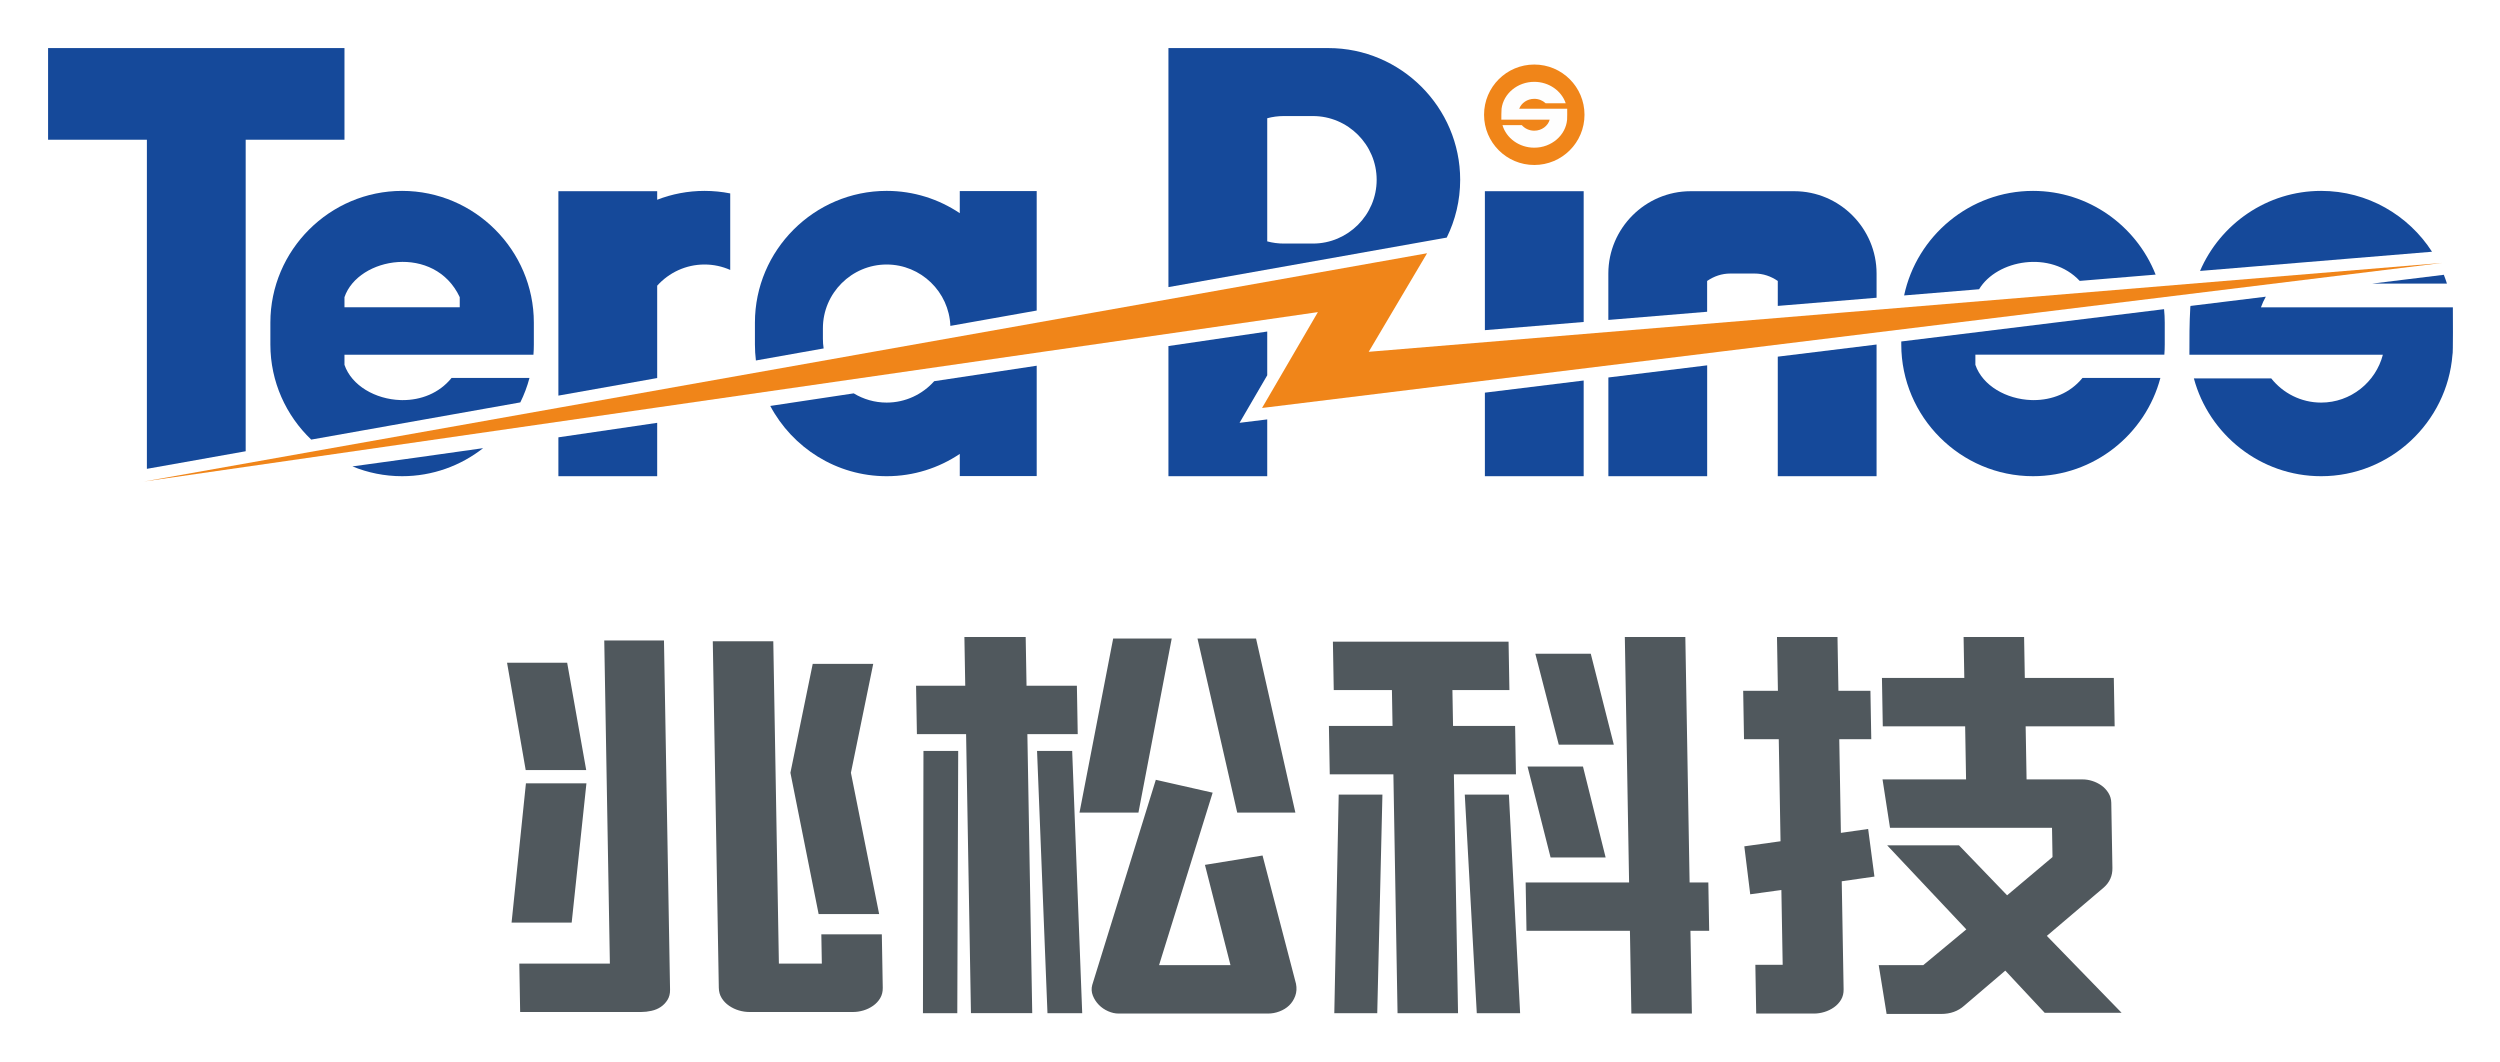
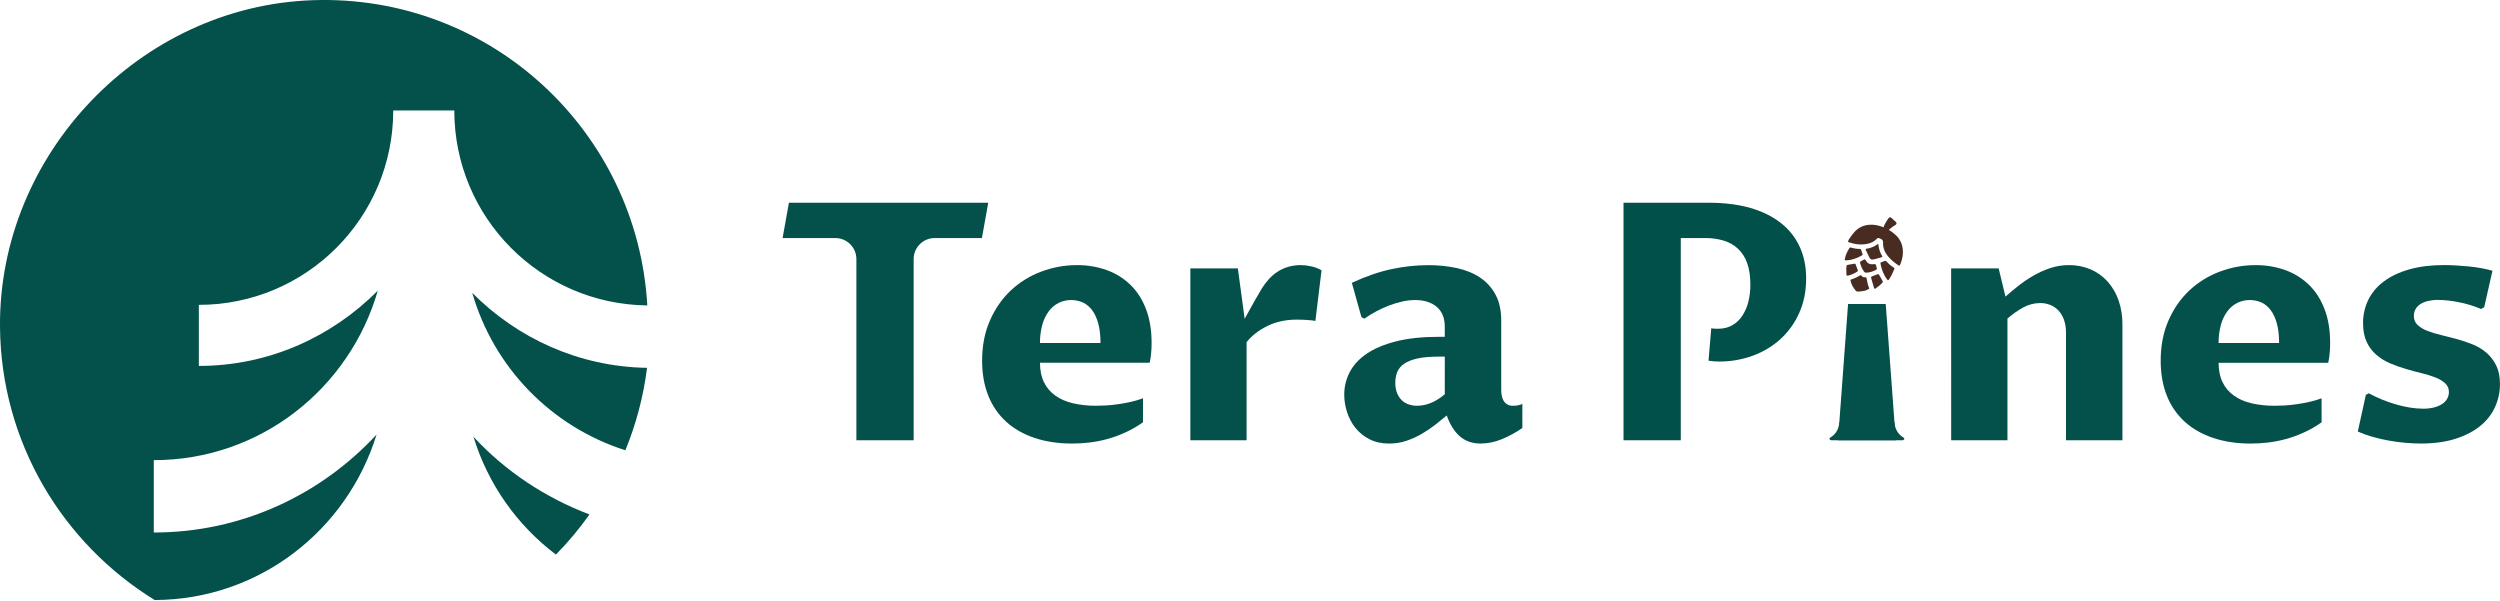
- <svg xmlns="http://www.w3.org/2000/svg" role="img" viewBox="-72.60 -72.60 3775.20 1602.70">
-   <style>svg {shape-rendering:geometricPrecision;text-rendering:geometricPrecision;image-rendering:optimizeQuality;fill-rule:evenodd;clip-rule:evenodd}</style>
-   <defs id="defs4">
-     <style id="style2" type="text/css">.fil1{fill:none}.fil2{fill:#15499a}.fil3{fill:#f08519;fill-rule:nonzero}</style>
+ <svg xmlns="http://www.w3.org/2000/svg" viewBox="0 0 3841.11 921.92">
+   <defs>
+     <style>.cls-1{fill:#04514b;}.cls-2{fill:#02504a;}.cls-3{fill:#482c21;}</style>
  </defs>
-   <g id="图层_x0020_1">
-     <path id="path7" fill="#50585d" fill-rule="nonzero" d="M1095.13 895.75l8.46 486.77h64.84l-.76-44.2h91.36l1.4 80.74c.1 5.88-1.18 11.09-3.85 15.61s-6.24 8.35-10.71 11.5c-4.46 3.14-9.33 5.5-14.61 7.07-5.28 1.57-10.47 2.35-15.58 2.35h-156.8c-5.11 0-10.33-.78-15.66-2.35s-10.28-3.93-14.86-7.07c-4.58-3.15-8.28-6.97-11.1-11.5-2.83-4.52-4.3-9.72-4.4-15.61l-9.09-523.31h91.37zm-165.07-1.18l9.17 527.42c.11 5.9-1.18 11.01-3.86 15.33-2.67 4.32-6.05 7.86-10.13 10.61-4.08 2.75-8.76 4.72-14.05 5.89-5.29 1.18-10.48 1.77-15.59 1.77H712.87l-1.27-73.07h136.76l-8.48-487.94h90.19zm315.98 35.36l-33.69 164.42 42.61 213.33h-91.37l-42.61-213.33 33.69-164.42zm-546.13 390.71l21.69-210.38h91.36l-22.28 210.38H699.9zm83.95-392.47l28.75 162.06h-91.36l-28.17-162.06zm609.75 529.19l-7.33-421.35h-74.27l-1.28-73.07H1385l-1.28-73.66h92.55l1.28 73.66h76.04l1.27 73.07h-76.04l7.33 421.35h-92.55zm365-332.96l-80.95 260.47h107.88l-38.59-151.45 86.99-14.14 50.52 193.69c1.3 6.58.92 12.76-1.15 18.36-2.07 5.7-5.13 10.41-9.18 14.35-4.06 3.93-8.93 6.87-14.59 9.03-5.67 2.17-11.44 3.24-17.33 3.24h-225.77c-5.11 0-10.33-1.18-15.69-3.53-5.34-2.36-10.01-5.5-14.01-9.62-4-4.13-7.03-8.75-9.09-14.05-2.06-5.21-2.34-10.61-.87-16.01l96-309.78 85.82 19.45zm-61.82-232.77l-50.25 262.83h-89.01l50.84-262.83zm127.33 0l59.4 262.83h-87.83l-59.99-262.83zm-314.96 565.74l-15.73-396.01h53.05l15.14 396.01zm-188.04 0l.78-396.01h52.46l-1.37 396.01zm716.68 0l-6.27-360.65h-96.09l-1.28-73.07h96.09l-.94-54.22h-87.84l-1.28-73.08h265.26l1.28 73.08h-86.06l.94 54.22h93.73l1.27 73.07h-93.73l6.27 360.65h-91.36zm353.1.58l-2.17-124.92h-156.21l-1.27-73.08h156.21l-6.44-370.67h91.37l6.44 370.67h28.29l1.27 73.08h-28.29l2.17 124.92h-91.38zm-233.44-.58l-18.13-330.01h66.62l16.94 330.01zm-215.16 0l6.64-330.01h66.03l-7.82 330.01h-64.84zm326.61-235.14l-34.81-137.3h83.71l34.22 137.3h-83.11zm12.36-170.3l-35.39-137.31h83.71l34.81 137.31h-83.12zm791.28 52.44c4.72 0 9.54.79 14.48 2.36 4.94 1.57 9.5 3.83 13.68 6.78 4.18 2.94 7.68 6.67 10.51 11.19s4.29 9.53 4.38 15.03l1.71 98.41c.21 11.78-4.14 21.61-13.04 29.46l-85.97 73.07 112.84 116.1h-116.12l-59.46-63.65-62.15 53.04c-9.29 8.25-20.81 12.37-34.56 12.37h-82.53l-11.89-73.66h67.2l65.08-54.02-119.5-126.9h108.46l72.64 75.44 68.55-57.75-.76-44.2h-244.64l-11.29-73.07h126.15l-1.39-80.14h-124.38l-1.27-73.08h124.37l-1.07-61.87h91.37l1.08 61.87h134.4l1.27 73.08h-134.4l1.39 80.14h84.88zm-511.09 101.06l54.69-7.65-2.68-154.11h-52.46l-1.27-73.07h52.46l-1.41-81.32h91.37l1.41 81.32h48.33l1.27 73.07h-48.33l2.46 141.44 41.15-5.9 9.5 71.9-49.38 7.07 2.83 163.24c.11 5.88-1.18 11.09-3.85 15.61s-6.24 8.35-10.71 11.5c-4.46 3.14-9.34 5.5-14.62 7.07-5.27 1.57-10.47 2.36-15.57 2.36h-87.25l-1.28-73.66h41.27l-1.97-112.95-47.04 6.49-8.93-72.39z" />
-     <path id="line9" fill="none" d="M586.96 364.86" class="fil1" />
-     <path id="line11" fill="none" d="M3014.03 364.86" class="fil1" />
-     <path id="path13" d="M2169.69 216.12h149.19v197.49l-149.19 12.35zM2318.88 502v144.5h-149.19V520.34z" class="fil2" />
-     <path id="path15" d="M534.61 215.66c109.41 0 198.93 89.52 198.93 198.93v33c0 5.19-.2 10.34-.6 15.44H447.58V478.34c10.8 31.5 46.88 51.93 84.43 53.19.86.05 1.73.07 2.6.07h.49l.52-.01h.02c27.2.01 54.76-10.13 73.68-33.48h117.65c-3.4 12.87-8.07 25.22-13.85 36.94l-315.77 56.18c-37.94-36.28-61.67-87.33-61.67-143.64v-33c0-109.41 89.52-198.93 198.93-198.93zm122.32 388.51c-33.79 26.49-76.3 42.33-122.32 42.33-26.5 0-51.83-5.26-75.01-14.78 65.7-8.97 131.49-18.17 197.33-27.56zm-72.59-212.73h37.3v-15.31c-37.72-80.41-153.18-60.94-174.06 0V391.44h37.3z" class="fil2" />
-     <path id="path17" d="M1376.73 215.9h116.17v180.43l-130.38 23.19c-1.9-51.31-44.44-92.69-96.19-92.69h-.01c-52.95 0-96.27 43.32-96.27 96.27v15.97c0 4.93.37 9.76 1.1 14.49l-102.27 18.19c-.97-7.92-1.48-15.99-1.48-24.17v-33c0-109.41 89.51-198.93 198.92-198.93 40.76 0 78.76 12.43 110.41 33.68v-33.45zm116.18 263.77v166.61h-116.17v-33.45c-31.64 21.25-69.65 33.68-110.41 33.68-75.94 0-142.29-43.13-175.77-106.11 42.02-6.32 84.04-12.65 126.04-18.99 14.54 8.83 31.57 13.93 49.73 13.93h.01c28.45 0 54.12-12.51 71.78-32.31 51.64-7.8 103.23-15.6 154.79-23.36z" class="fil2" />
-     <path id="path19" d="M2997.41 215.66c83.87 0 156.04 52.6 185.17 126.43l-114.63 9.49c-43.67-46.67-125.08-32.05-151.96 12.59l-113.22 9.37c19.06-89.89 99.28-157.88 194.63-157.88zm197.89 178.62c.68 6.68 1.04 13.45 1.04 20.3v33c0 5.19-.21 10.34-.6 15.44h-285.36V478.33c10.8 31.5 46.88 51.93 84.43 53.19.86.05 1.73.07 2.6.07h.49l.52-.01h.01c27.2.01 54.77-10.13 73.69-33.48h117.65c-22.51 85.15-100.41 148.4-192.37 148.4-109.41 0-198.93-89.52-198.93-198.92v-4.53l396.82-48.77z" class="fil2" />
-     <path id="polygon21" fill="#15499a" d="M149.21 635.38V138.41H0V0h447.59v138.41H298.4v470.41z" class="fil2" />
-     <path id="path23" d="M770.61 216.13H919.8v12.91c22.22-8.63 46.34-13.38 71.51-13.38 13.26 0 26.23 1.32 38.79 3.83v115.55c-11.88-5.27-25.01-8.22-38.79-8.22-28.31 0-53.86 12.38-71.51 31.99v139.46l-149.19 26.54V216.12zM919.8 565.9v80.61H770.61V587.8c49.71-7.23 99.45-14.54 149.19-21.9z" class="fil2" />
-     <path id="path25" d="M1691.83 0h149.19v.02l1.5-.02h90.94c109.4 0 198.92 89.51 198.92 198.93 0 31.25-7.31 60.86-20.29 87.25l-420.26 74.77V.01zm149.19 428.03v66.09l-41.8 71.76 41.8-5.13v85.76h-149.19V449.94c49.79-7.38 99.53-14.69 149.19-21.9zm0-322.06v185.92c7.97 2.16 16.34 3.31 24.96 3.31H1910c52.95 0 96.27-43.32 96.27-96.27v-.01c0-52.95-43.32-96.27-96.27-96.27h-44.02c-8.62 0-16.99 1.16-24.96 3.31z" class="fil2" />
-     <path id="path27" d="M2480.5 216.13h156.35c68.38 0 124.33 55.94 124.33 124.33V377l-149.19 12.35v-37.68c-10.33-7.13-22.23-11.2-34.86-11.2h-36.96c-12.63 0-24.52 4.07-34.86 11.2v46.51l-149.19 12.35v-70.06c0-68.38 55.95-124.33 124.33-124.33zm280.67 231.52v198.86h-149.19V465.98zm-255.81 31.44v167.42h-149.19V497.42z" class="fil2" />
-     <path id="path29" d="M3630.82 463.03c-7.95 102.26-94.11 183.48-198.33 183.48-91.71 0-169.42-62.9-192.17-147.69h116.83c17.67 22.22 44.92 36.52 75.34 36.52h.01c44.69 0 82.51-30.85 93.23-72.31h-292.16c0-24.18-.07-47.28 1.36-71.58l.27-2.06 113.77-13.98c-2.92 5.07-5.39 10.44-7.36 16.04h289.81c0 6.59.52 71.58-.6 71.58zm-381.18-126.49c30.49-70.9 101.11-120.88 182.85-120.88 70.08 0 131.99 36.72 167.45 91.88l-350.31 29zm368.13 5.82c1.71 4.36 3.29 8.79 4.7 13.29h-112.84z" class="fil2" />
-     <path id="line31" fill="none" d="M3474.82 215.66" class="fil1" />
-     <path id="path33" d="M2244.28 24.86c41.88 0 75.84 33.95 75.84 75.84s-33.95 75.84-75.84 75.84-75.84-33.95-75.84-75.84c0-41.88 33.95-75.84 75.84-75.84z" class="fil3" />
-     <path id="path35" fill="#fefefe" d="M2293.84 108.07c-1.99 23.6-23.52 42.35-49.57 42.35-22.92 0-42.34-14.52-48.03-34.09h29.2c4.42 5.13 11.22 8.43 18.83 8.43 11.17 0 20.62-7.12 23.31-16.69h-73.03c0-5.59-.02-10.91.34-16.52 2.89-22.77 23.99-40.58 49.37-40.58 22.22 0 41.17 13.65 47.48 32.32h-30.35c-4.37-4.1-10.44-6.66-17.13-6.66-10.47 0-19.42 6.25-22.71 14.92h72.44c0 1.52.13 16.52-.15 16.52z" />
-     <path id="polygon37" fill="#f08519" fill-rule="nonzero" d="M1994.27 458.64l1621.38-134.25-1782.47 219.08 84.32-144.75L144.96 654.5 2082.4 309.83z" class="fil3" />
+   <g id="图层_2" data-name="图层 2">
+     <g id="图层_1-2" data-name="图层 1">
+       <path class="cls-1" d="M960.81,691.83a494.54,494.54,0,0,0,33.35-126.66C888.91,563.43,794.71,519.49,725.58,450A358.16,358.16,0,0,0,960.81,691.83Z" />
+       <path class="cls-1" d="M727.46,671.09a358.25,358.25,0,0,0,126.67,181,498.41,498.41,0,0,0,51.58-61.66C837.42,764.5,776.35,723.85,727.46,671.09Z" />
+       <path class="cls-1" d="M578.6,667.67c-85.48,92.27-206.77,150.48-342.31,150.48V707c164,0,300.83-110.4,344.19-260.44-70.51,70.88-167,115.58-274.73,115.65a.25.25,0,0,1-.24-.24V468.4c165,0,298.67-133.72,298.67-298.67H698c0,164.48,132.51,297.71,296.56,299.54C979.23,202,753.87-9,480.7.29,215.22,9.28-2.43,237,0,502.65,1.66,680.17,96.5,835,237.66,921.92,398.82,921.3,533.42,814.15,578.6,667.67Z" />
+       <path class="cls-1" d="M1403.79,676.49h-88V398.1a32.36,32.36,0,0,0-32.37-32.36h-81l9.72-54.3h306.23l-9.69,54.3h-72.55a32.36,32.36,0,0,0-32.36,32.36Z" />
+       <path class="cls-1" d="M1756.12,648.82a162.23,162.23,0,0,1-27.53,15.82,183,183,0,0,1-28,10.11,188.39,188.39,0,0,1-27.4,5.23,232.27,232.27,0,0,1-25.93,1.5q-31.89,0-57.58-8.61t-43.6-24.78a107.31,107.31,0,0,1-27.53-39.88q-9.57-23.67-9.59-54.05,0-34.41,12-61.69t32-46.12a140.64,140.64,0,0,1,46.46-28.89,153.72,153.72,0,0,1,55.34-10.11,132.46,132.46,0,0,1,46,7.74,101,101,0,0,1,36.35,22.79q15.38,15.12,23.8,37.4t8.47,51.45a159.52,159.52,0,0,1-.87,17.46,112.47,112.47,0,0,1-2.09,13.17H1597.89q0,17.46,6.13,29.91a53.83,53.83,0,0,0,17.43,20.56q11.34,8.1,27.29,11.85a157.09,157.09,0,0,0,35.62,3.73q7,0,15.58-.49c5.75-.35,11.71-1,18-1.88s12.58-2.06,19.06-3.48a139.4,139.4,0,0,0,19.17-5.62ZM1690.84,527c0-11.47-1.11-21.33-3.34-29.66s-5.37-15.13-9.34-20.53a37.79,37.79,0,0,0-14.22-12,44.57,44.57,0,0,0-37.51.63,43.46,43.46,0,0,0-15.19,13,62.09,62.09,0,0,0-9.83,20.67,101.37,101.37,0,0,0-3.52,27.92Z" />
+       <path class="cls-1" d="M1828.9,412.34h73l10.45,77.51c2.69-4.81,5.37-9.72,8.12-14.71s5.3-9.58,7.71-13.83,4.56-7.92,6.48-11.09,3.28-5.47,4.11-7a94.39,94.39,0,0,1,10.74-14.32,66.63,66.63,0,0,1,13.21-11.33,62.92,62.92,0,0,1,16.17-7.49,68.43,68.43,0,0,1,19.93-2.76,73.85,73.85,0,0,1,15.83,1.89,53.46,53.46,0,0,1,15.82,6.09l-9.44,77.76a49.54,49.54,0,0,0-6-.87c-2.47-.24-5.12-.45-7.84-.63s-5.4-.27-8-.38-4.85-.1-6.87-.1q-25.14,0-45,9.72c-13.21,6.45-23.87,14.78-32,24.89V676.49H1828.9Z" />
+       <path class="cls-1" d="M2222.85,638.36q-7.47,6.23-16.94,13.7a181.58,181.58,0,0,1-20.7,14.08,127.05,127.05,0,0,1-23.91,11,82.73,82.73,0,0,1-26.91,4.36q-17.2,0-30.15-6.59a65.75,65.75,0,0,1-21.57-17.32,75.19,75.19,0,0,1-12.93-24.19,86.22,86.22,0,0,1-4.39-26.91,74.36,74.36,0,0,1,8.36-34.64q8.37-16.22,26-28.27t45.1-19.06q27.39-7,65.28-7h9.72V502.05q0-20.18-12.44-30.64T2174,461a88.53,88.53,0,0,0-19.31,2.23,148.09,148.09,0,0,0-20.32,6.1,166.93,166.93,0,0,0-19.94,9.09,173.52,173.52,0,0,0-18.19,11.23l-4.5-2.51-14.7-52.56q32.14-15,60.82-21.05a269.21,269.21,0,0,1,56.32-6.14,206.55,206.55,0,0,1,44.23,4.5q20.55,4.5,35.62,14.57a72.35,72.35,0,0,1,23.8,26.31q8.74,16.22,8.72,39.88V598.73a50.15,50.15,0,0,0,.76,8.86,23.34,23.34,0,0,0,2.72,7.84,16.55,16.55,0,0,0,5.51,5.75,16.17,16.17,0,0,0,9,2.23,48.7,48.7,0,0,0,6.86-.49,33.33,33.33,0,0,0,7.6-2.26v36.91a160.85,160.85,0,0,1-32.41,17.56,86.11,86.11,0,0,1-31.41,6.35q-19.65,0-32.37-11.23T2222.85,638.36Zm-3-90.44h-9.44q-19.71,0-32.52,2.86c-8.58,1.91-15.37,4.6-20.46,8.08a28.7,28.7,0,0,0-10.6,12.58,44.13,44.13,0,0,0-3,16.59,42.24,42.24,0,0,0,2.72,16.07,32.33,32.33,0,0,0,7.35,11,28.14,28.14,0,0,0,10.74,6.34,40.81,40.81,0,0,0,12.82,2,57.8,57.8,0,0,0,19.8-3.87c7.08-2.58,14.57-7.18,22.55-13.8Z" />
+       <path class="cls-2" d="M2582.44,676.49h-88v-365h131.09q36.12,0,64,8.08t47,23.32a98.11,98.11,0,0,1,28.79,36.63q9.72,21.43,9.72,48.34,0,29.13-10.59,52.81a120.27,120.27,0,0,1-28.79,40.25,128.61,128.61,0,0,1-42.49,25.55,148.52,148.52,0,0,1-51.69,9c-2.68,0-5.26-.07-7.74-.25s-5.4-.49-8.71-1l4.22-49.84a26.36,26.36,0,0,0,5,.59c2,.1,3.84.14,5.47.14,8.33,0,15.58-1.78,21.82-5.37A45.17,45.17,0,0,0,2677,485.11a69.51,69.51,0,0,0,9.24-21.43,106.06,106.06,0,0,0,3.1-26.14q0-19.46-4.84-33.05a55.44,55.44,0,0,0-14-22.16,54.67,54.67,0,0,0-21.92-12.58,97,97,0,0,0-28.79-4h-37.36Z" />
+       <path class="cls-1" d="M2997.82,412.34h73l10.46,43.36c5.64-5,12-10.29,19.06-15.93a196.48,196.48,0,0,1,22.93-15.72,143.9,143.9,0,0,1,26.28-12,91,91,0,0,1,29.18-4.74,82.85,82.85,0,0,1,33.53,6.63,75,75,0,0,1,25.89,18.57A84.78,84.78,0,0,1,3255,461.31a111,111,0,0,1,6,37.26V676.49h-86.72V511a57.31,57.31,0,0,0-3.1-19.69,42.13,42.13,0,0,0-8.47-14.22,34.39,34.39,0,0,0-12.58-8.57,41.53,41.53,0,0,0-15.48-2.9,53.86,53.86,0,0,0-26,6.73,143.27,143.27,0,0,0-24.3,17V676.49h-86.47Z" />
+       <path class="cls-1" d="M3567,648.82a162.23,162.23,0,0,1-27.53,15.82,183,183,0,0,1-28,10.11A188.39,188.39,0,0,1,3484,680a232.4,232.4,0,0,1-25.93,1.5q-31.89,0-57.58-8.61t-43.6-24.78a107.33,107.33,0,0,1-27.54-39.88q-9.55-23.67-9.58-54.05,0-34.41,11.95-61.69t32-46.12a140.54,140.54,0,0,1,46.46-28.89,153.72,153.72,0,0,1,55.34-10.11,132.46,132.46,0,0,1,46,7.74,101,101,0,0,1,36.35,22.79q15.36,15.12,23.8,37.4t8.47,51.45a159.52,159.52,0,0,1-.87,17.46,112.47,112.47,0,0,1-2.09,13.17H3408.75q0,17.46,6.13,29.91a53.65,53.65,0,0,0,17.43,20.56q11.34,8.1,27.29,11.85a157.09,157.09,0,0,0,35.62,3.73q7,0,15.58-.49c5.75-.35,11.71-1,17.95-1.88s12.58-2.06,19.06-3.48a139.81,139.81,0,0,0,19.17-5.62ZM3501.7,527c0-11.47-1.11-21.33-3.34-29.66s-5.37-15.13-9.35-20.53a37.64,37.64,0,0,0-14.22-12,44.55,44.55,0,0,0-37.5.63,43.46,43.46,0,0,0-15.19,13,62.09,62.09,0,0,0-9.83,20.67,101.37,101.37,0,0,0-3.52,27.92Z" />
+       <path class="cls-1" d="M3635,606.72l4.49-2.48a208.9,208.9,0,0,0,42.87,17.43q22.17,6.23,40.61,6.24a64.56,64.56,0,0,0,17.7-2.13,38.89,38.89,0,0,0,12.34-5.61,22.92,22.92,0,0,0,7.22-8.09,20.91,20.91,0,0,0,2.37-9.58A17.73,17.73,0,0,0,3757,589a47.93,47.93,0,0,0-15-9,154.85,154.85,0,0,0-21.19-6.58q-11.82-2.88-24.15-6.49a225.8,225.8,0,0,1-24.19-8.61,79.57,79.57,0,0,1-21.16-13,58.32,58.32,0,0,1-15-19.8c-3.73-7.88-5.61-17.5-5.61-28.79a80.67,80.67,0,0,1,8.09-36.14,78.41,78.41,0,0,1,23.94-28.27q15.8-11.81,39-18.43t53.57-6.63c5.13,0,10.95.18,17.43.53s13.1.83,19.83,1.49,13.28,1.57,19.66,2.72a177.34,177.34,0,0,1,17.32,4l-12.69,56-4.74,2.75a174.69,174.69,0,0,0-35.51-10.7,169.55,169.55,0,0,0-30-3.24,66.63,66.63,0,0,0-17.42,2,35.18,35.18,0,0,0-11.71,5.34,21.32,21.32,0,0,0-6.59,7.73,21,21,0,0,0-2.13,9.35c0,5.82,1.88,10.52,5.72,14.08a46.44,46.44,0,0,0,14.95,9,159,159,0,0,0,21.19,6.45q12,2.86,24.29,6.24a217.71,217.71,0,0,1,24.3,8.22,76.26,76.26,0,0,1,21.19,12.83,62.19,62.19,0,0,1,14.95,19.58q5.7,11.57,5.72,28.52a84.61,84.61,0,0,1-7.36,34.78,79.6,79.6,0,0,1-22.3,29q-15,12.45-37.75,19.94T3720,681.48c-7.81,0-15.89-.39-24.29-1.12s-16.77-1.88-25.17-3.38-16.69-3.38-24.92-5.71a174.91,174.91,0,0,1-23-8.23Z" />
+       <polygon class="cls-1" points="2912.8 676.49 2823.97 676.49 2839.45 467.07 2897.31 467.07 2912.8 676.49" />
+       <path class="cls-1" d="M2868.38,676.49h53.77c3.47,0,5-2.68,2.5-4.19-6.3-3.71-13-10.62-13.89-23.36Z" />
+       <path class="cls-1" d="M2868.38,676.49h-53.76c-3.47,0-5-2.68-2.5-4.19,6.3-3.71,13-10.62,13.89-23.36Z" />
+       <path class="cls-3" d="M2919.9,405.7c4-10.18,5.29-20.4,1.83-30.89a33.61,33.61,0,0,0-11.28-15.59,56.09,56.09,0,0,0-8.49-6.13c-8.88-4.78-18.16-8.26-28.55-7.82-10.1.44-18.42,4.36-24.91,12-2.66,3.14-5,6.54-7.41,9.87a12.11,12.11,0,0,0-1.31,2.65c-.6,1.49-.38,2.05,1.12,2.55,9.49,3.15,19.12,4.32,29,2.11a26.58,26.58,0,0,0,13.81-7.62c1.37-1.43,2.28-1.51,4.09-.62.72.35,1.47.65,2.22.94a4.83,4.83,0,0,1,3.14,4.33,8.18,8.18,0,0,1,.06,1.21c-.39,8.42,2.81,15.51,8.15,21.76a71.52,71.52,0,0,0,15.62,13.3,1.34,1.34,0,0,0,2.2-.61C2919.47,406.65,2919.71,406.12,2919.9,405.7Z" />
+       <path class="cls-3" d="M2913.05,341.18l-7.23-6.61a2.64,2.64,0,0,0-3.9.35c-3.12,4.15-9.21,13.25-9.46,21.08a2.65,2.65,0,0,0,4.53,1.87c3.74-3.69,9.89-9.31,15.53-12.42A2.64,2.64,0,0,0,2913.05,341.18Z" />
+       <path class="cls-3" d="M2852.63,447.71a7.43,7.43,0,0,0,1.82.32,97.21,97.21,0,0,0,10.27-1.2c2.18-.46,4.2-1.72,6.27-2.67a1.35,1.35,0,0,0,.73-2c-2.1-4.3-2.73-9-3.59-13.62-.41-2.21-.8-2.55-3-2.52a5.77,5.77,0,0,1-4.94-2.26,1.83,1.83,0,0,0-2.7-.5,54.26,54.26,0,0,1-12.9,6,1.76,1.76,0,0,0-1.3,2.42,47.86,47.86,0,0,0,2.84,7.67,55.4,55.4,0,0,0,4.79,6.81A12.08,12.08,0,0,0,2852.63,447.71Z" />
+       <path class="cls-3" d="M2874.77,398.6a14.13,14.13,0,0,0,3.59.08q6.09-1.44,12.08-3.21c1.94-.57,2-1.11,1-2.8a39,39,0,0,1-5.29-16.11c-.24-1.9-.43-2-2-.89a36.54,36.54,0,0,1-16,6.41c-1.78.27-2.06.66-1.31,2.32,1.73,3.84,3.51,7.66,5.42,11.41A14.86,14.86,0,0,0,2874.77,398.6Z" />
+       <path class="cls-3" d="M2838,387.34a40.78,40.78,0,0,0-3.51,10.44c-.39,1.94-.09,2.29,2,2.24,8-.18,15.39-2.84,22.41-6.53,3.47-1.81,3.43-1.83,2-5.5a36.34,36.34,0,0,1-1.38-4.21,1.4,1.4,0,0,0-1.48-1.24,53.14,53.14,0,0,1-14.44-2.21,1.85,1.85,0,0,0-2.31,1.12C2840.07,383.38,2839,385.37,2838,387.34Z" />
+       <path class="cls-3" d="M2907.4,420.39c0,.05,0,.11-.05.16l0,.09a.26.26,0,0,0,0,.08l-.28.52c-.06.12-.1.24-.16.35l-.28.53c-1.35,2.34-2.68,4.69-4.1,7-1.18,1.9-1.82,1.88-3.15.15-5.49-7.14-8.34-15.41-10.12-24.11-.28-1.36.17-1.92,1.54-2.38a40.58,40.58,0,0,0,3.92-1.41c2.14-1,2.65-.91,4.21.82a48.79,48.79,0,0,0,10.28,8.62c1.49.94,1.76,1.74,1,3.39-.87,2-1.8,3.91-2.71,5.87l.07,0C2907.48,420.19,2907.44,420.29,2907.4,420.39Z" />
+       <path class="cls-3" d="M2865.42,418.69a11.85,11.85,0,0,0,2.17.27,35.11,35.11,0,0,0,15-4.45,1.74,1.74,0,0,0,1-2.1c-.35-1.63-.73-3.24-1.13-4.85a2.13,2.13,0,0,0-2.37-1.75c-1,0-2,.11-3,.19a9.77,9.77,0,0,1-9.83-5c-.31-.5-.57-1-.92-1.49a1.88,1.88,0,0,0-2.81-.57c-1.48.85-2.94,1.73-4.43,2.55a2.08,2.08,0,0,0-1.12,2.67,38.58,38.58,0,0,0,5.6,12.6A16.43,16.43,0,0,0,2865.42,418.69Z" />
+       <path class="cls-3" d="M2893,433.15a5.88,5.88,0,0,0-.41-1.26c-1.72-3.08-3.51-6.13-5.21-9.22-.73-1.32-1.44-1.68-2.84-1.16-2.77,1-5.54,2.06-8.31,3.07-1.24.46-1.68,1.19-1.23,2.84,1.26,4.62,2.63,9.21,4,13.8a16.35,16.35,0,0,0,.8,2c.3.66.81.86,1.41.41,4-3,8.14-5.73,11.27-9.69C2892.58,433.76,2892.7,433.57,2893,433.15Z" />
+       <path class="cls-3" d="M2837.21,407.8a36,36,0,0,0-.53,4.32q0,4.63.26,9.26c.12,2.14.72,2.57,2.76,2.07a43,43,0,0,0,14.15-6.4,1.43,1.43,0,0,0,.53-2q-1.68-4.32-3.26-8.69a1.57,1.57,0,0,0-2-1.2c-3.43.64-6.89,1.19-10.32,1.83A6.51,6.51,0,0,0,2837.21,407.8Z" />
+     </g>
  </g>
</svg>
